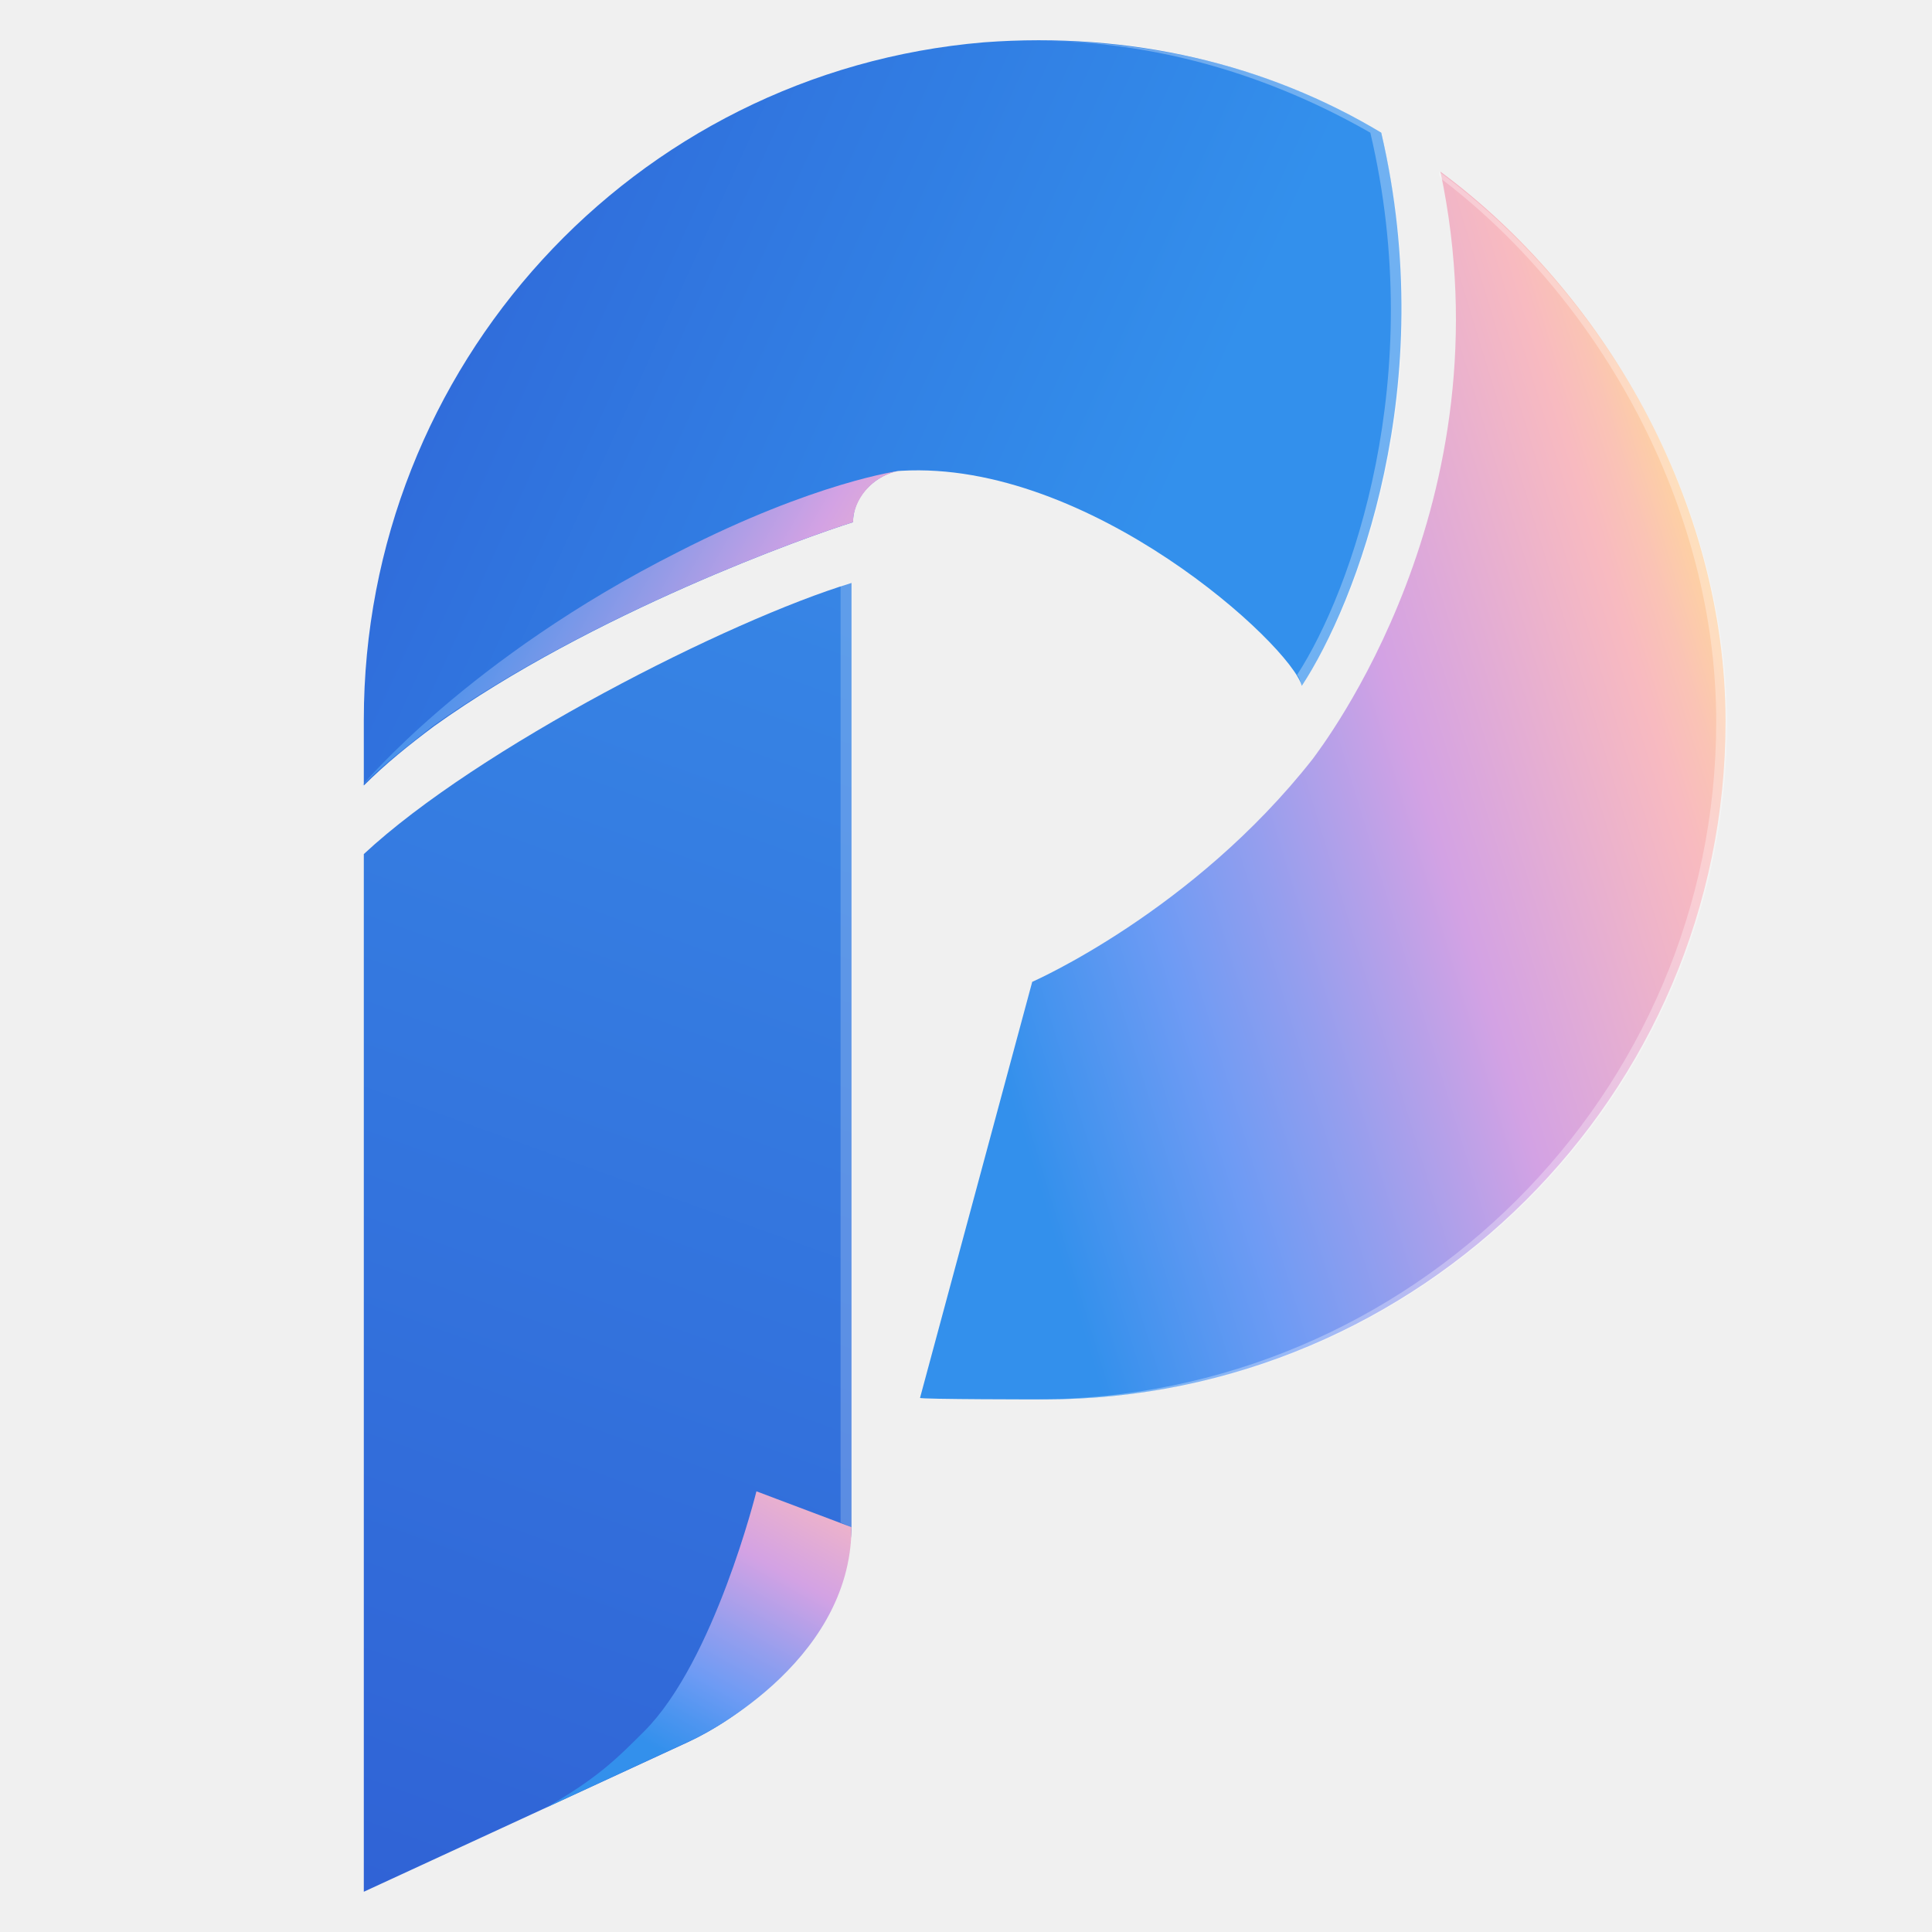
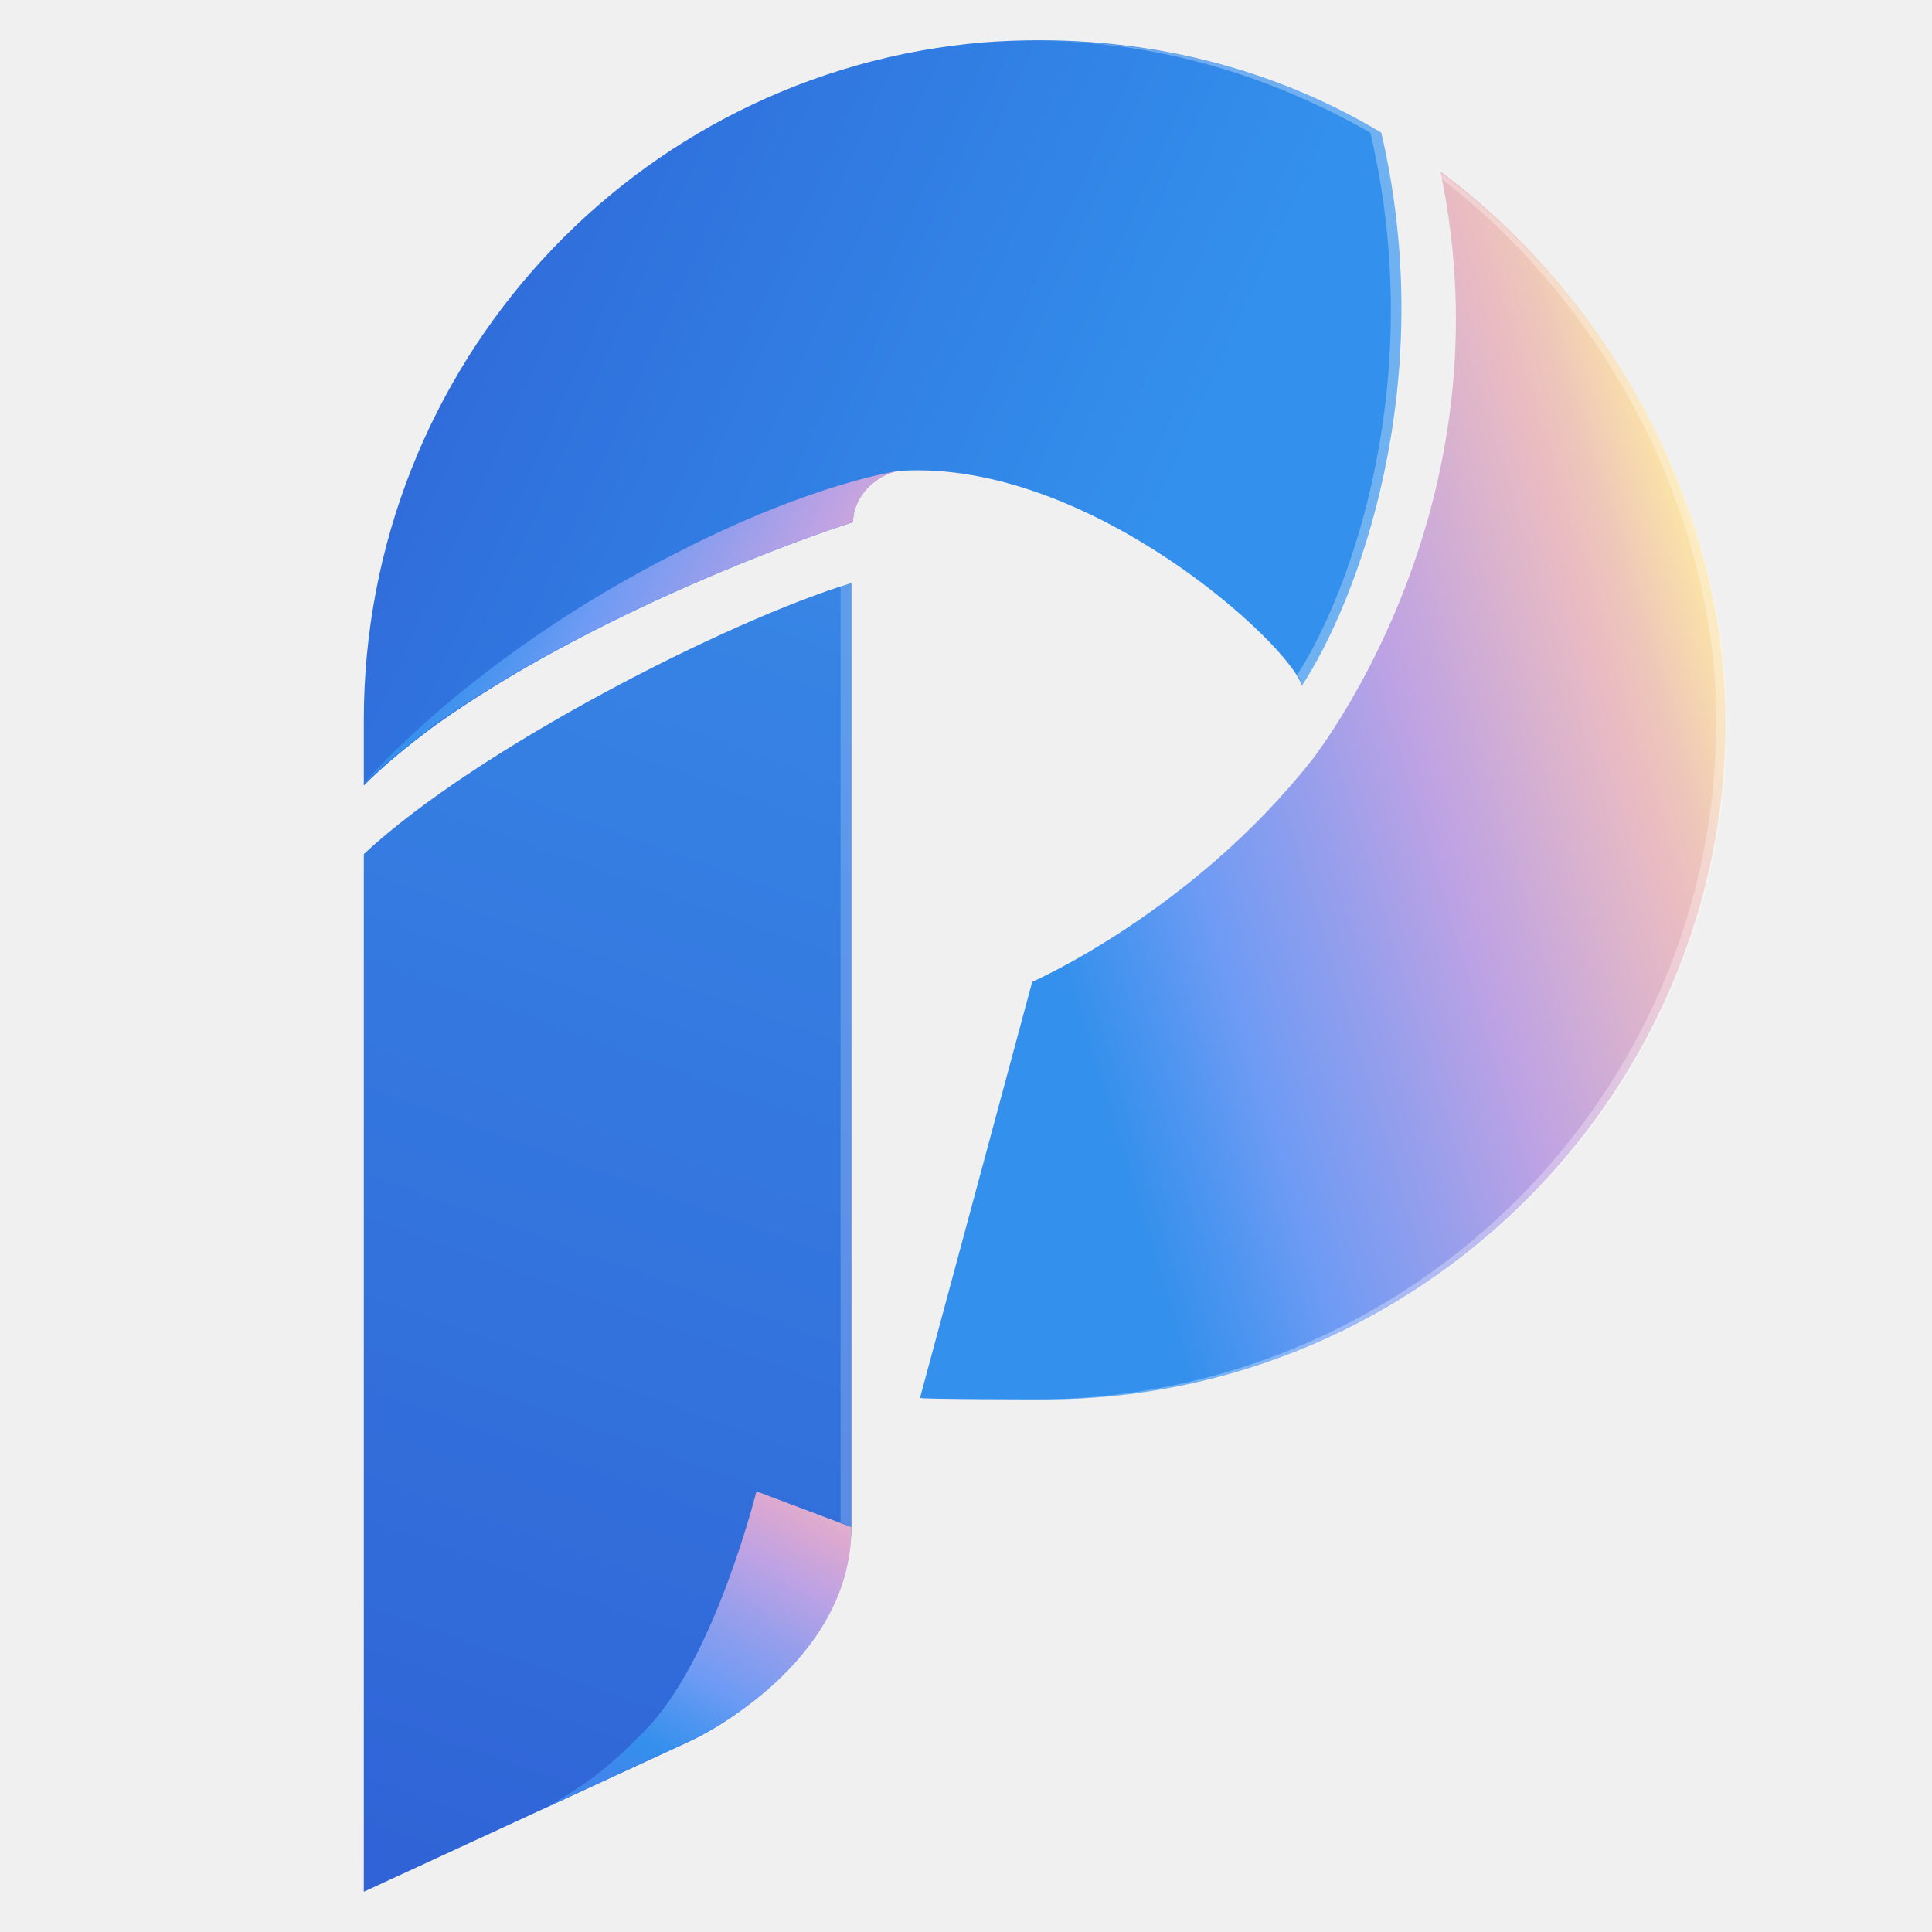
- <svg xmlns="http://www.w3.org/2000/svg" width="72" height="72" viewBox="0 0 72 72" fill="none">
-   <path d="M31.732 21.726C27.145 23.119 17.796 27.881 13.558 31.829V70.5L25.635 64.926C29.467 63.126 31.616 59.468 31.732 57.029C31.732 56.913 31.732 21.726 31.732 21.726Z" fill="url(#paint0_linear_5621_12446)" />
-   <path d="M38.932 52.152C52.926 52.152 64.306 40.771 64.306 26.893C64.306 18.648 59.719 10.868 53.681 6.397C56.294 18.764 49.21 27.881 48.919 28.287C44.448 33.977 38.468 36.59 38.468 36.59L34.287 52.094C34.229 52.152 38.932 52.152 38.932 52.152Z" fill="url(#paint1_linear_5621_12446)" />
-   <path d="M20.351 67.364C22.267 66.261 22.964 65.564 24.009 64.519C26.622 61.906 28.19 55.577 28.19 55.577L31.732 56.913C31.732 62.08 25.867 64.809 25.867 64.809L20.351 67.364Z" fill="url(#paint2_linear_5621_12446)" />
-   <path d="M16.171 27.067C15.242 27.764 14.371 28.461 13.558 29.274V26.835C13.558 13.654 23.603 2.68 36.668 1.577C42.126 1.17 47.236 2.39 51.474 4.945C53.681 14.351 50.545 22.48 48.513 25.558C48.107 24.048 40.616 17.138 33.59 17.545C33.01 17.545 31.79 18.241 31.79 19.461C30.107 19.983 22.093 22.829 16.171 27.067Z" fill="url(#paint3_linear_5621_12446)" />
-   <path opacity="0.2" d="M31.326 56.739L31.732 56.913V21.726L31.326 21.784V56.739Z" fill="white" />
+ <svg xmlns="http://www.w3.org/2000/svg" width="144" height="144" viewBox="0 0 144 144" fill="none">
+   <path d="M63.464 43.451C54.29 46.239 35.593 55.761 27.116 63.658V141.001L51.271 129.852C58.935 126.252 63.232 118.936 63.464 114.058C63.464 113.826 63.464 43.451 63.464 43.451Z" fill="url(#paint0_linear_5913_20234)" />
+   <path d="M77.865 104.304C105.852 104.304 128.613 81.542 128.613 53.787C128.613 37.297 119.439 21.735 107.362 12.793C112.587 37.529 98.419 55.761 97.839 56.574C88.897 67.955 76.935 73.181 76.935 73.181L68.574 104.188C68.458 104.304 77.865 104.304 77.865 104.304Z" fill="url(#paint1_linear_5913_20234)" />
+   <path d="M40.703 134.728C44.535 132.522 45.928 131.128 48.019 129.038C53.245 123.812 56.38 111.154 56.38 111.154L63.464 113.825C63.464 124.161 51.735 129.619 51.735 129.619L40.703 134.728Z" fill="url(#paint2_linear_5913_20234)" />
+   <path d="M32.342 54.135C30.484 55.528 28.742 56.922 27.116 58.548V53.67C27.116 27.309 47.206 5.36 73.336 3.154C84.252 2.341 94.471 4.779 102.949 9.889C107.362 28.702 101.091 44.96 97.026 51.115C96.213 48.096 81.233 34.276 67.181 35.089C66.019 35.089 63.581 36.483 63.581 38.922C60.213 39.967 44.187 45.657 32.342 54.135Z" fill="url(#paint3_linear_5913_20234)" />
+   <path opacity="0.2" d="M62.651 113.477L63.464 113.826V43.451L62.651 43.567V113.477Z" fill="white" />
  <g opacity="0.3">
-     <path d="M51.474 4.945C47.642 2.622 43.345 1.519 38.584 1.519C43.171 1.519 47.41 2.854 51.068 4.945C53.216 14.061 50.371 22.016 48.339 25.151C48.455 25.268 48.455 25.442 48.513 25.558C50.603 22.422 53.739 14.409 51.474 4.945Z" fill="white" />
+     <path d="M102.949 9.89C95.284 5.244 86.691 3.038 77.168 3.038C86.342 3.038 94.82 5.709 102.136 9.89C106.433 28.122 100.742 44.032 96.678 50.303C96.91 50.535 96.91 50.883 97.026 51.116C101.207 44.845 107.478 28.819 102.949 9.89Z" fill="white" />
  </g>
-   <path d="M31.791 19.461C31.791 18.648 32.487 17.719 33.532 17.545C33.532 17.545 30.397 17.951 25.287 20.564C17.448 24.513 13.5 29.274 13.5 29.274C14.313 28.461 15.242 27.764 16.113 27.068C22.094 22.829 30.107 19.984 31.791 19.461Z" fill="url(#paint4_linear_5621_12446)" />
-   <path opacity="0.3" d="M53.623 6.396C53.623 6.513 53.623 6.571 53.739 6.687C59.603 11.158 63.958 18.88 63.958 26.893C63.958 40.771 52.578 52.152 38.584 52.152C38.7 52.152 38.99 52.152 38.99 52.152C52.984 52.152 64.365 40.771 64.365 26.893C64.307 18.648 59.72 10.867 53.623 6.396Z" fill="white" />
+   <path d="M63.581 38.922C63.581 37.297 64.975 35.438 67.065 35.09C67.065 35.09 60.794 35.903 50.575 41.129C34.897 49.026 27 58.548 27 58.548C28.626 56.922 30.484 55.529 32.226 54.135C44.187 45.658 60.213 39.968 63.581 38.922Z" fill="url(#paint4_linear_5913_20234)" />
+   <path opacity="0.3" d="M107.246 12.793C107.246 13.025 107.246 13.141 107.478 13.373C119.207 22.316 127.917 37.761 127.917 53.787C127.917 81.542 105.155 104.303 77.168 104.303C77.4 104.303 77.981 104.303 77.981 104.303C105.968 104.303 128.73 81.542 128.73 53.787C128.614 37.296 119.439 21.735 107.246 12.793Z" fill="white" />
  <defs>
-     <linearGradient id="paint0_linear_5621_12446" x1="9.366" y1="81.581" x2="36.595" y2="6.192" gradientUnits="userSpaceOnUse">
+     <linearGradient id="paint0_linear_5913_20234" x1="18.732" y1="163.163" x2="73.19" y2="12.383" gradientUnits="userSpaceOnUse">
      <stop stop-color="#2E5BD2" />
      <stop offset="1" stop-color="#3990EA" />
    </linearGradient>
-     <linearGradient id="paint1_linear_5621_12446" x1="35.342" y1="33.203" x2="65.004" y2="24.144" gradientUnits="userSpaceOnUse">
-       <stop stop-color="#3390EC" />
-       <stop offset="0.231" stop-color="#6E9BF4" />
-       <stop offset="0.372" stop-color="#949EEE" />
-       <stop offset="0.58" stop-color="#D3A2E4" />
-       <stop offset="0.87" stop-color="#F8BAC0" />
-       <stop offset="0.923" stop-color="#FAC3B5" />
-       <stop offset="1" stop-color="#FFD69C" />
-     </linearGradient>
-     <linearGradient id="paint2_linear_5621_12446" x1="23.942" y1="66.8" x2="31.968" y2="52.354" gradientUnits="userSpaceOnUse">
+     <linearGradient id="paint1_linear_5913_20234" x1="70.684" y1="66.443" x2="130.01" y2="48.326" gradientUnits="userSpaceOnUse">
      <stop stop-color="#3390EC" />
      <stop offset="0.102" stop-color="#3390EC" />
      <stop offset="0.196" stop-color="#4E95F0" />
      <stop offset="0.291" stop-color="#6E9BF4" />
-       <stop offset="0.41" stop-color="#949EEE" />
-       <stop offset="0.586" stop-color="#D3A2E4" />
-       <stop offset="0.827" stop-color="#F8BAC0" />
-       <stop offset="0.894" stop-color="#FAC5B8" />
-       <stop offset="1" stop-color="#FFE0A6" />
+       <stop offset="0.44" stop-color="#949EEC" />
+       <stop offset="0.586" stop-color="#BDA2E4" />
+       <stop offset="0.827" stop-color="#E9BBC2" />
+       <stop offset="0.884" stop-color="#EEC6BA" />
+       <stop offset="0.984" stop-color="#FCE5A6" />
+       <stop offset="1" stop-color="#FFEAA2" />
    </linearGradient>
-     <linearGradient id="paint3_linear_5621_12446" x1="6.26" y1="5.097" x2="42.233" y2="21.465" gradientUnits="userSpaceOnUse">
+     <linearGradient id="paint2_linear_5913_20234" x1="47.883" y1="133.639" x2="63.935" y2="104.746" gradientUnits="userSpaceOnUse">
+       <stop stop-color="#4086EC" />
+       <stop offset="0.102" stop-color="#3390EC" />
+       <stop offset="0.196" stop-color="#4E95F0" />
+       <stop offset="0.291" stop-color="#6E9BF4" />
+       <stop offset="0.44" stop-color="#949EEC" />
+       <stop offset="0.586" stop-color="#BDA2E4" />
+       <stop offset="0.709" stop-color="#DBA8D1" />
+       <stop offset="0.827" stop-color="#E9BBC2" />
+       <stop offset="0.884" stop-color="#EEC6BA" />
+       <stop offset="0.984" stop-color="#FCE5A6" />
+       <stop offset="1" stop-color="#FFEAA2" />
+     </linearGradient>
+     <linearGradient id="paint3_linear_5913_20234" x1="12.521" y1="10.193" x2="84.467" y2="42.929" gradientUnits="userSpaceOnUse">
      <stop stop-color="#2E5BD2" />
      <stop offset="1" stop-color="#3390EC" />
    </linearGradient>
-     <linearGradient id="paint4_linear_5621_12446" x1="17.13" y1="19.736" x2="34.237" y2="29.577" gradientUnits="userSpaceOnUse">
-       <stop stop-color="#3390EC" />
-       <stop offset="0.118" stop-color="#4E93EB" />
-       <stop offset="0.371" stop-color="#949BE7" />
-       <stop offset="0.586" stop-color="#D3A2E4" />
-       <stop offset="0.827" stop-color="#F8BAC0" />
-       <stop offset="0.894" stop-color="#FAC5B8" />
-       <stop offset="1" stop-color="#FFE0A6" />
+     <linearGradient id="paint4_linear_5913_20234" x1="34.261" y1="39.509" x2="68.475" y2="59.191" gradientUnits="userSpaceOnUse">
+       <stop stop-color="#4086EC" />
+       <stop offset="0.102" stop-color="#3390EC" />
+       <stop offset="0.196" stop-color="#4E95F0" />
+       <stop offset="0.291" stop-color="#6E9BF4" />
+       <stop offset="0.44" stop-color="#949EEC" />
+       <stop offset="0.586" stop-color="#BDA2E4" />
+       <stop offset="0.709" stop-color="#DBA8D1" />
+       <stop offset="0.827" stop-color="#E9BBC2" />
+       <stop offset="0.884" stop-color="#EEC6BA" />
+       <stop offset="0.984" stop-color="#FCE5A6" />
+       <stop offset="1" stop-color="#FFEAA2" />
    </linearGradient>
  </defs>
</svg>
